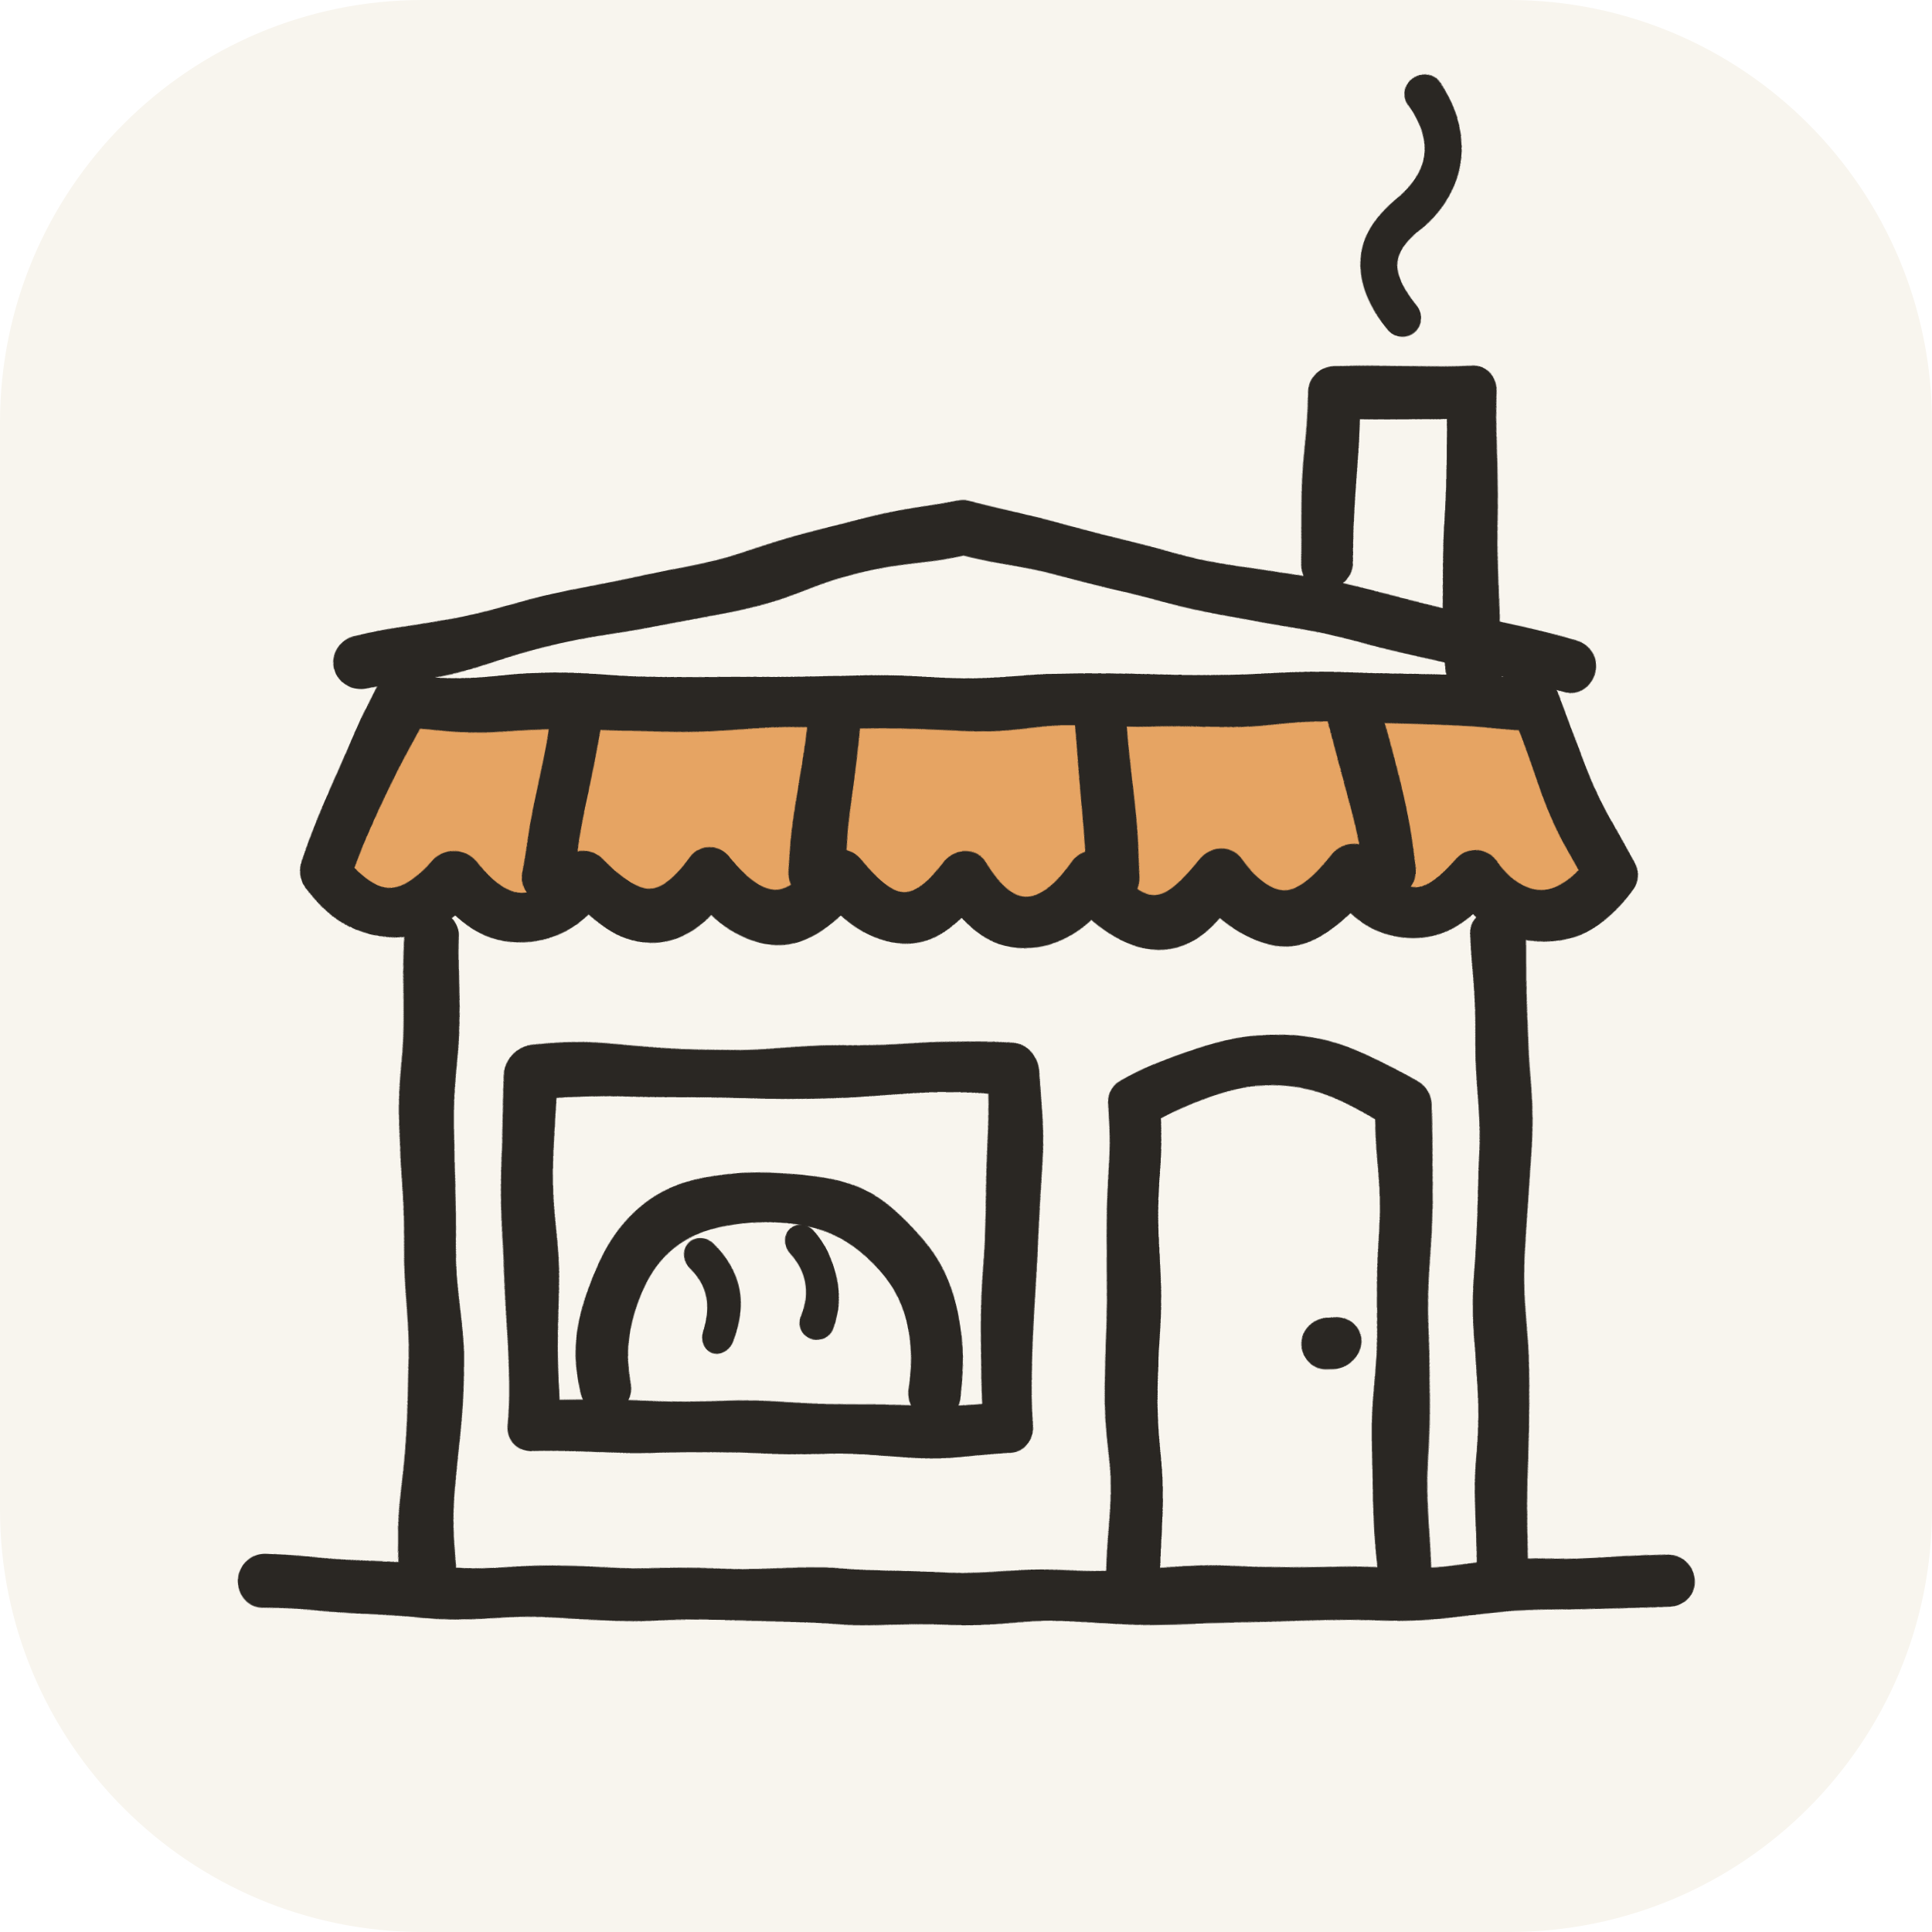
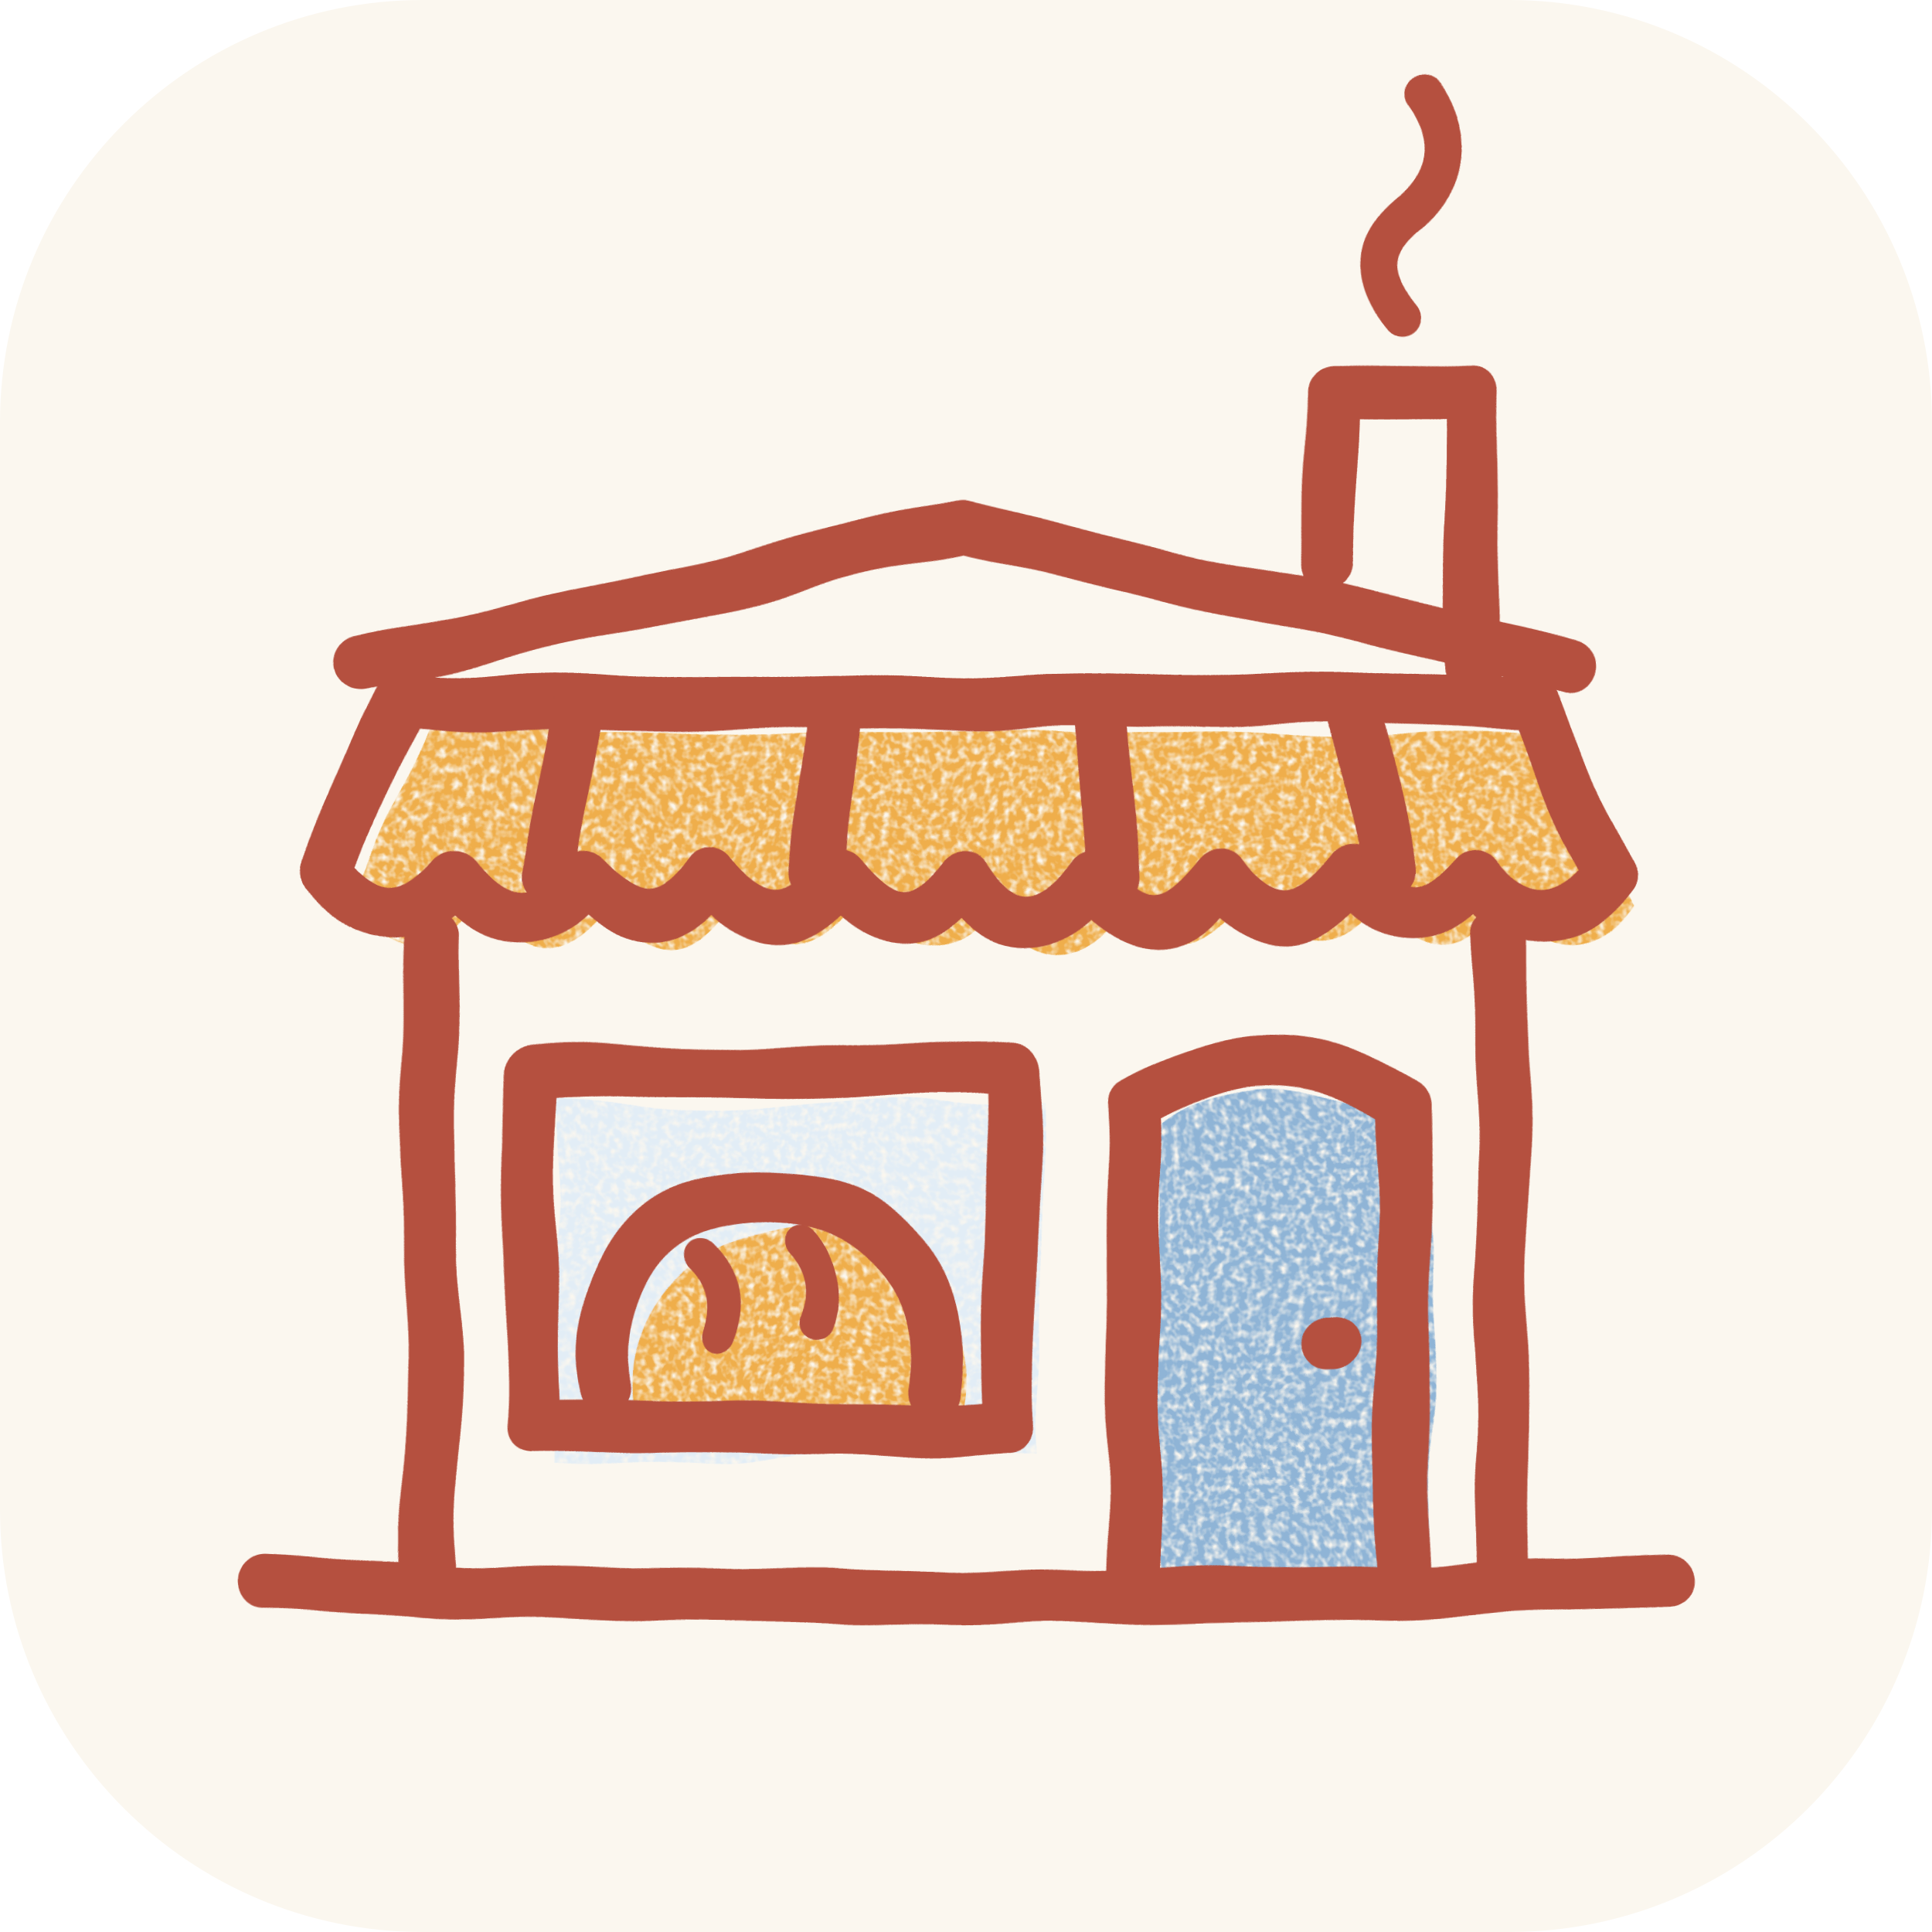
<svg xmlns="http://www.w3.org/2000/svg" viewBox="0 0 512 512">
  <defs>
    <filter id="r" x="-5%" y="-5%" width="110%" height="110%">
      <feTurbulence type="fractalNoise" baseFrequency="0.018" numOctaves="2" seed="11" />
      <feDisplacementMap in="SourceGraphic" scale="6" xChannelSelector="R" yChannelSelector="G" />
    </filter>
+     <filter id="c" x="-5%" y="-5%" width="110%" height="110%">
+       <feTurbulence type="fractalNoise" baseFrequency="0.5" numOctaves="2" seed="3" result="g" />
+       <feColorMatrix in="g" type="matrix" values="0 0 0 0 0  0 0 0 0 0  0 0 0 0 0  2.4 0 0 0 -0.4" result="m" />
+       <feComposite in="SourceGraphic" in2="m" operator="in" result="t" />
+       <feTurbulence type="fractalNoise" baseFrequency="0.02" numOctaves="2" seed="5" result="w" />
+       <feDisplacementMap in="t" in2="w" scale="8" xChannelSelector="R" yChannelSelector="G" />
+     </filter>
  </defs>
-   <rect width="512" height="512" rx="112" fill="#f8f5ee" />
-   <g fill="none" stroke="#2a2723" stroke-width="14" stroke-linecap="round" stroke-linejoin="round" filter="url(#r)">
+   <rect width="512" height="512" rx="112" fill="#fbf7ef" />
+   <g filter="url(#c)" transform="translate(7 8)">
+     <path d="M86 232 L106 186 H406 L426 232 q-17 22 -34 0 q-17 22 -34 0 q-17 22 -34 0 q-17 22 -34 0 q-17 22 -34 0 q-17 22 -34 0 q-17 22 -34 0 q-17 22 -34 0 q-17 22 -34 0 q-17 22 -34 0 Z" fill="#efae4b" />
+     <path d="M300 418 V292 Q336 270 372 292 V418 Z" fill="#8fb4d6" />
+     <path d="M140 284 H268 V378 H140 Z" fill="#e2edf6" />
+     <path d="M160 368 C154 336 176 318 204 318 C232 318 254 336 248 368 Z" fill="#efae4b" />
+   </g>
+   <g fill="none" stroke="#b5503f" stroke-width="14" stroke-linecap="round" stroke-linejoin="round" filter="url(#r)">
    <path d="M352 150 V104 H390 V178" />
    <path d="M370 84 q-14 -16 4 -28 q16 -12 4 -30" stroke-width="10" />
    <path d="M96 176 L256 140 L416 176" />
-     <path d="M86 232 L106 186 H406 L426 232 q-17 22 -34 0 q-17 22 -34 0 q-17 22 -34 0 q-17 22 -34 0 q-17 22 -34 0 q-17 22 -34 0 q-17 22 -34 0 q-17 22 -34 0 q-17 22 -34 0 q-17 22 -34 0 Z" fill="#e6a463" />
+     <path d="M86 232 L106 186 H406 L426 232" />
+     <path d="M86 232 q17 22 34 0 q17 22 34 0 q17 22 34 0 q17 22 34 0 q17 22 34 0 q17 22 34 0 q17 22 34 0 q17 22 34 0 q17 22 34 0 q17 22 34 0" />
    <path d="M154 188 L144 232" />
    <path d="M222 188 L216 232" />
    <path d="M290 188 L296 232" />
    <path d="M358 188 L368 232" />
    <path d="M114 248 V418" />
    <path d="M398 248 V418" />
    <path d="M70 420 Q256 428 442 418" />
    <path d="M140 284 H268 V378 H140 Z" />
    <path d="M160 368 C154 336 176 318 204 318 C232 318 254 336 248 368" />
    <path d="M186 334 q8 8 4 20" stroke-width="9" />
    <path d="M212 330 q8 8 4 20" stroke-width="9" />
    <path d="M300 418 V292 Q336 270 372 292 V418" />
    <path d="M352 356 h2" />
  </g>
</svg>
